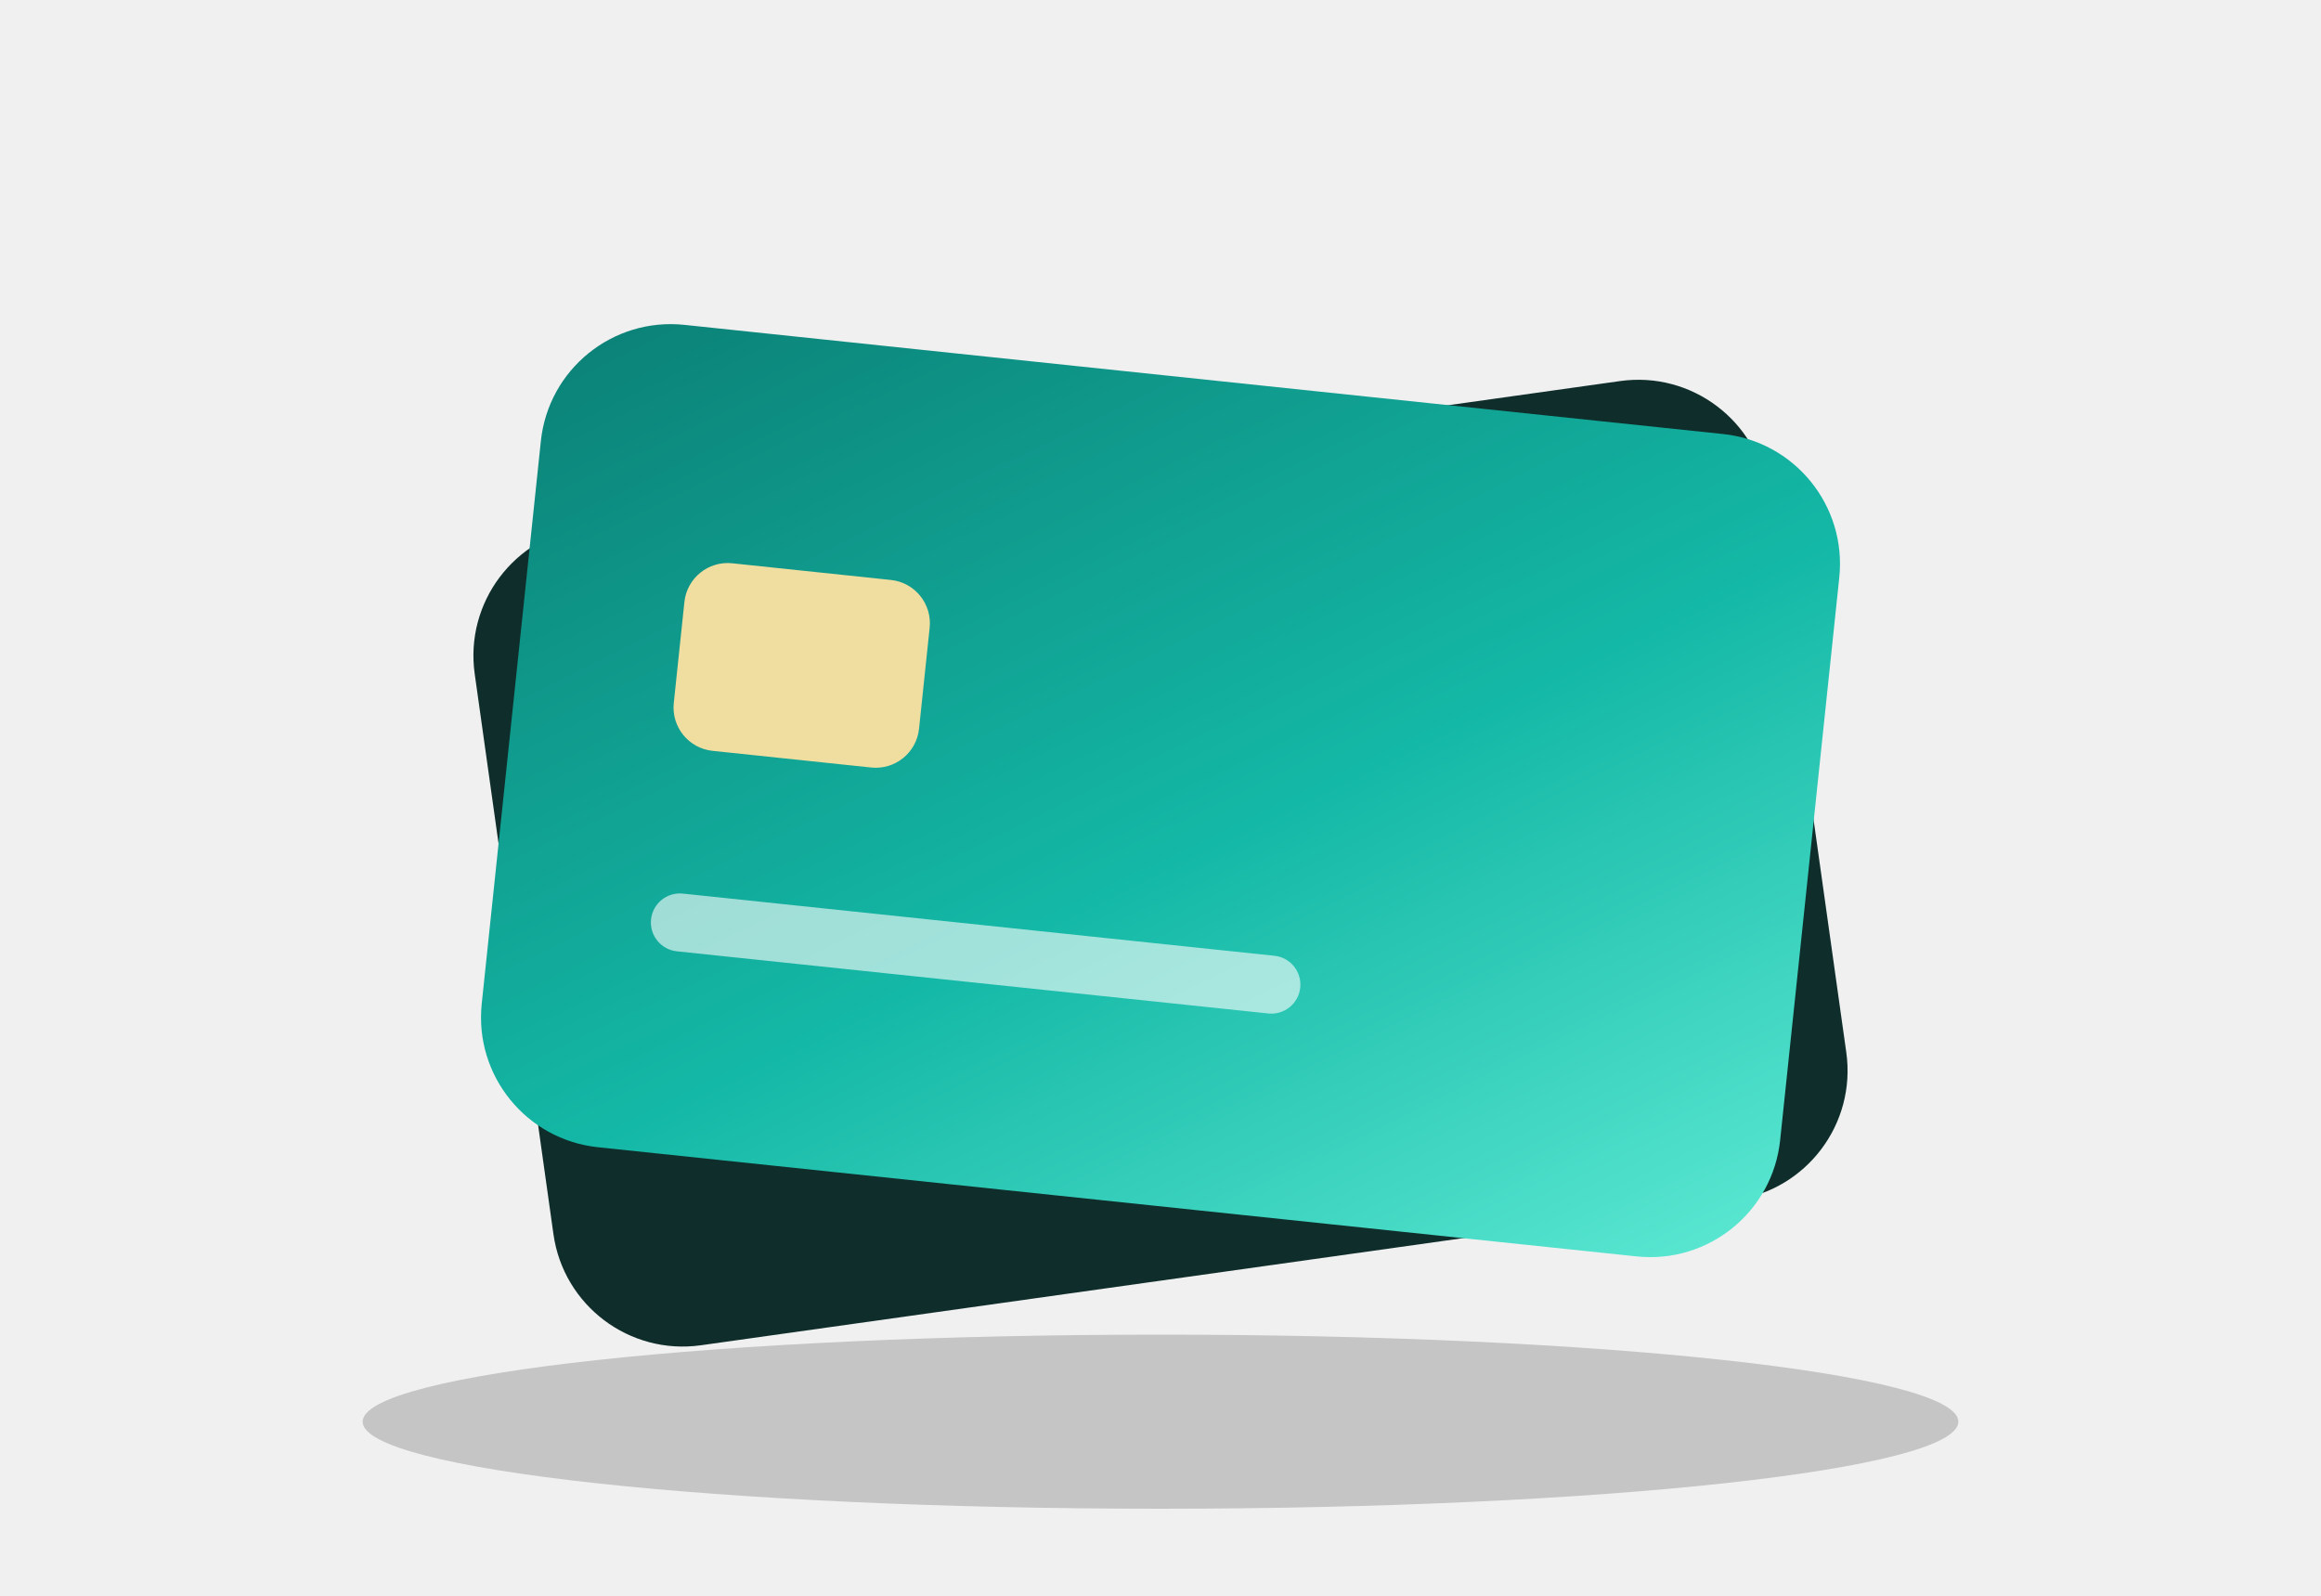
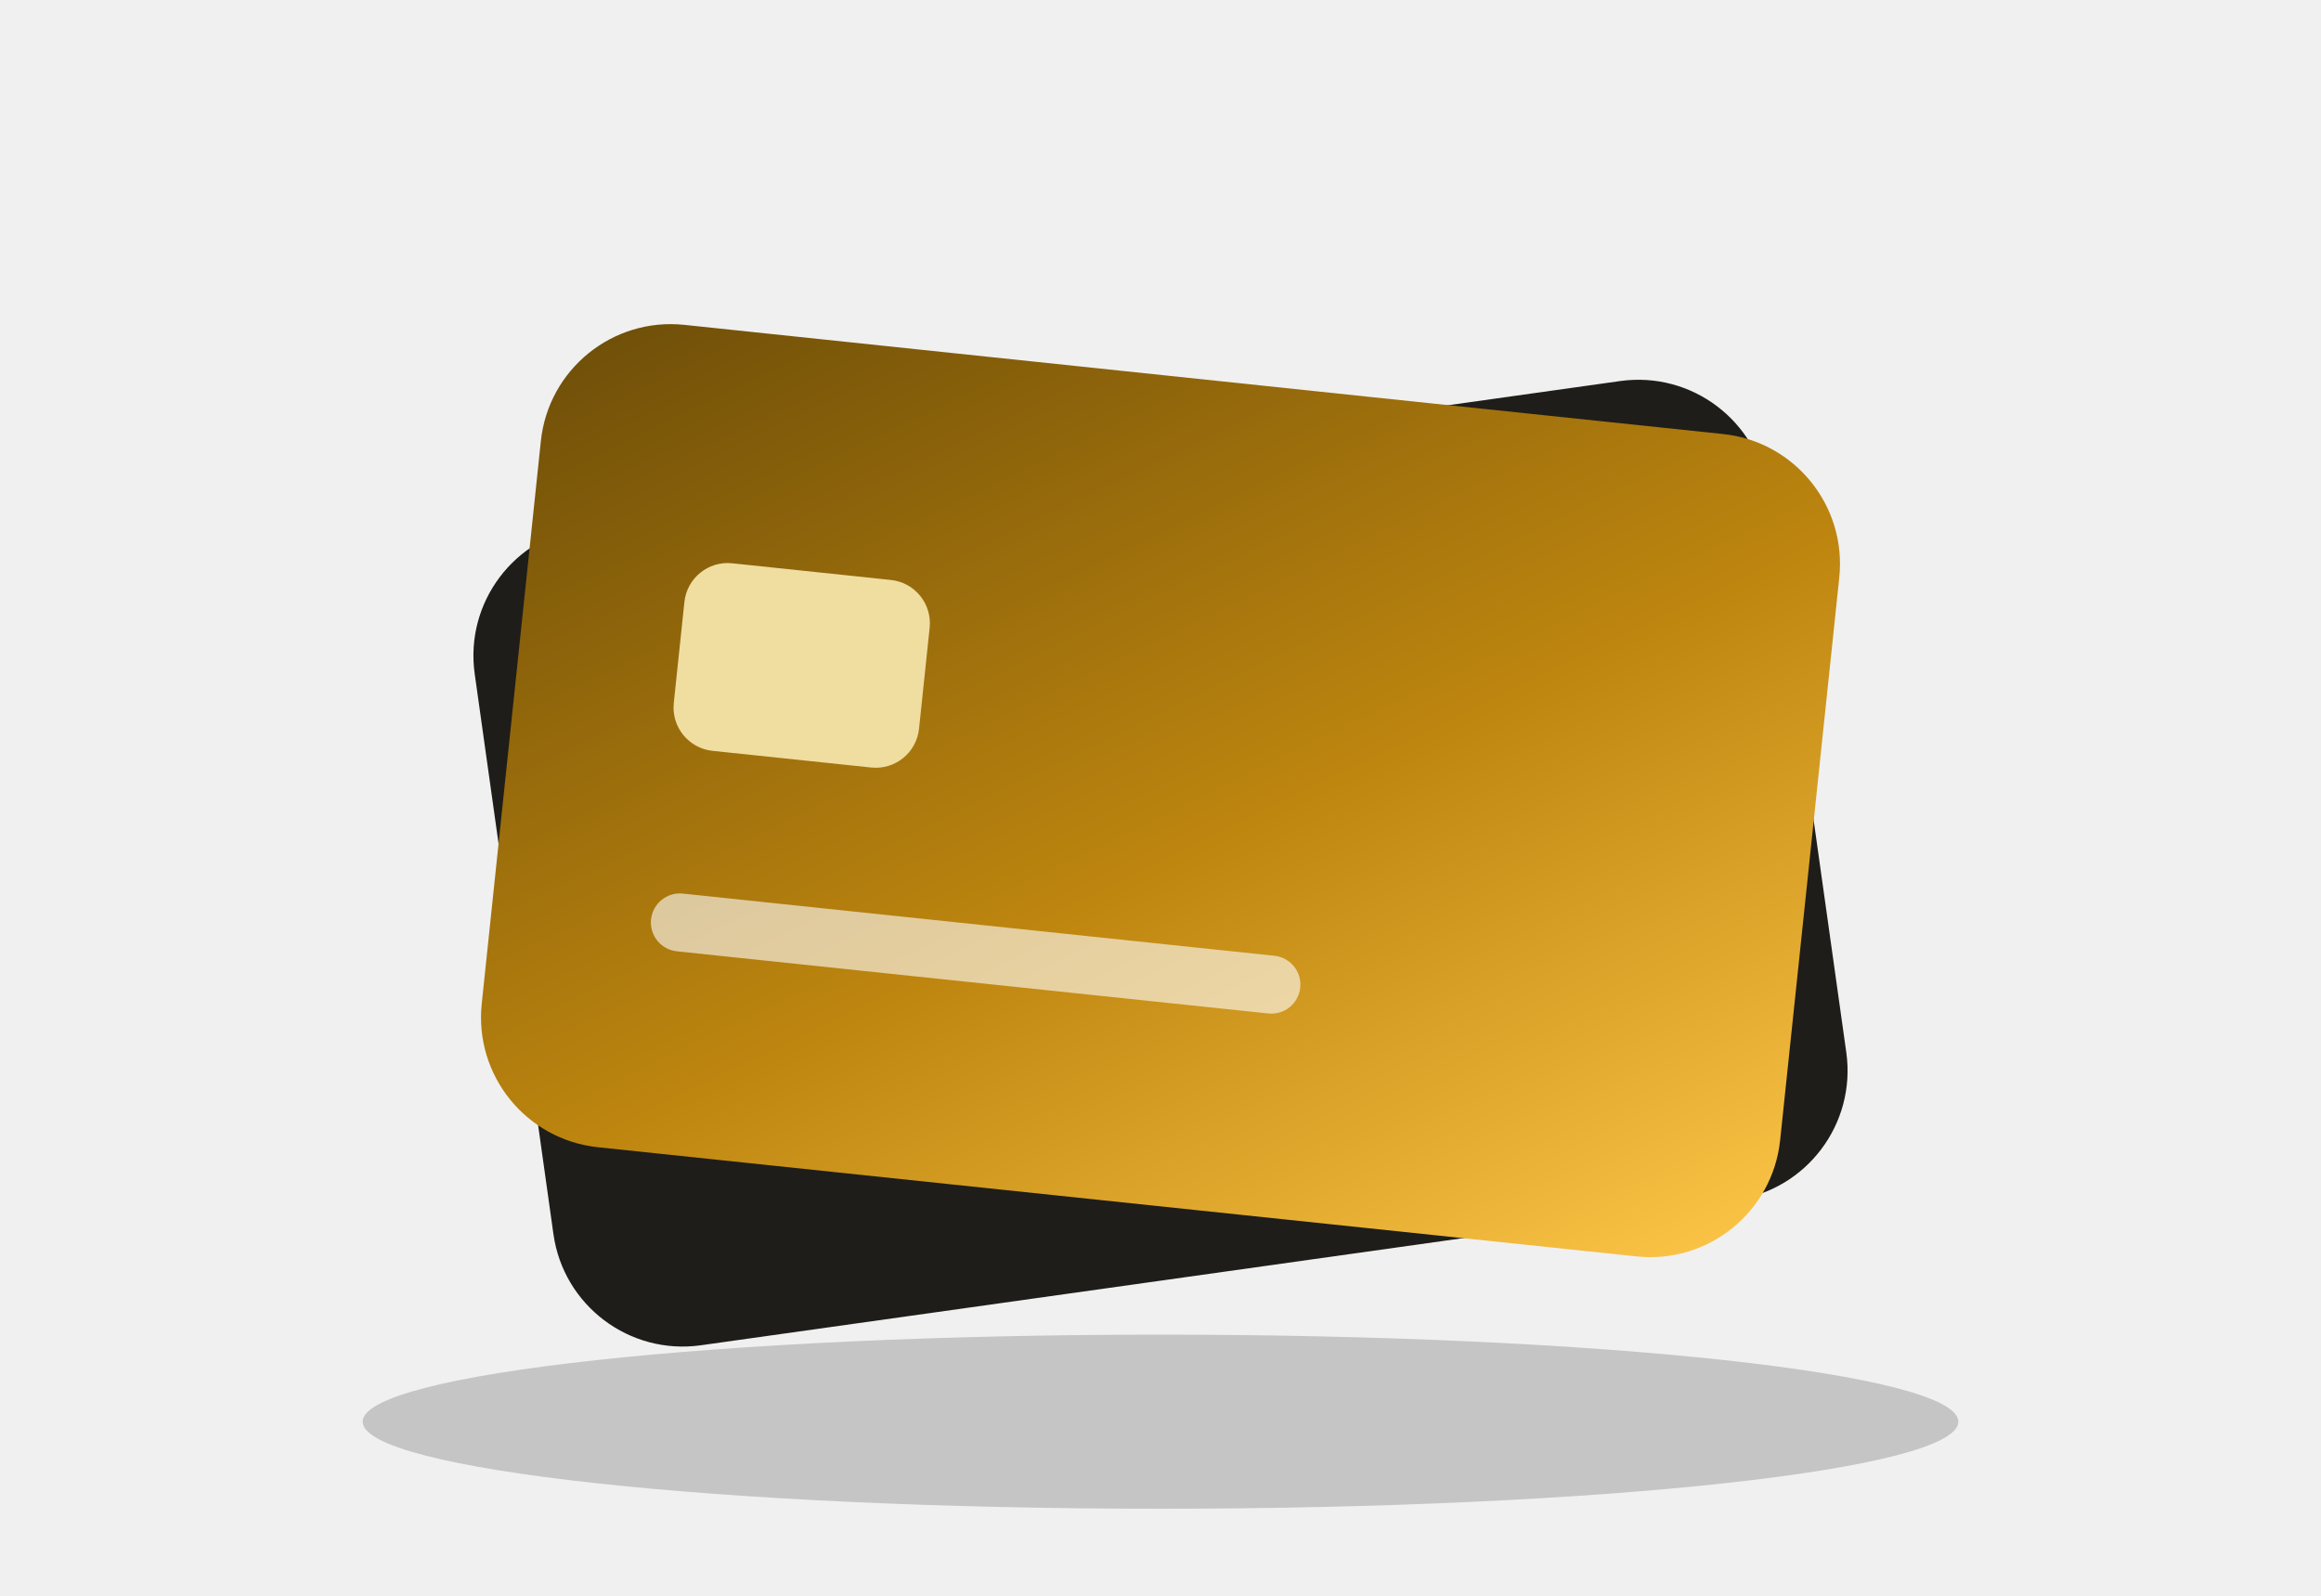
<svg xmlns="http://www.w3.org/2000/svg" viewBox="0 0 320 220">
  <defs>
    <linearGradient id="g" x1="0" y1="0" x2="1" y2="1">
-       <stop offset="0" stop-color="#0B7F75" />
-       <stop offset=".55" stop-color="#14B8A6" />
-       <stop offset="1" stop-color="#5EEAD4" />
+       <stop offset="0" stop-color="#6b4c08" />
+       <stop offset=".55" stop-color="#be860f" />
+       <stop offset="1" stop-color="#ffc84a" />
    </linearGradient>
  </defs>
  <ellipse cx="160" cy="196" rx="110" ry="12" fill="#000" opacity=".18" />
-   <rect x="70" y="62" width="180" height="114" rx="18" fill="#0F2E2B" transform="rotate(-8 160 119)" />
+   <rect x="70" y="62" width="180" height="114" rx="18" fill="#1f1d19" transform="rotate(-8 160 119)" />
  <rect x="70" y="52" width="180" height="114" rx="18" fill="url(#g)" transform="rotate(6 160 109)" />
  <rect x="92" y="84" width="34" height="26" rx="6" fill="#F0DDA0" transform="rotate(6 160 109)" />
  <rect x="92" y="130" width="90" height="8" rx="4" fill="#fff" opacity=".6" transform="rotate(6 160 109)" />
</svg>
